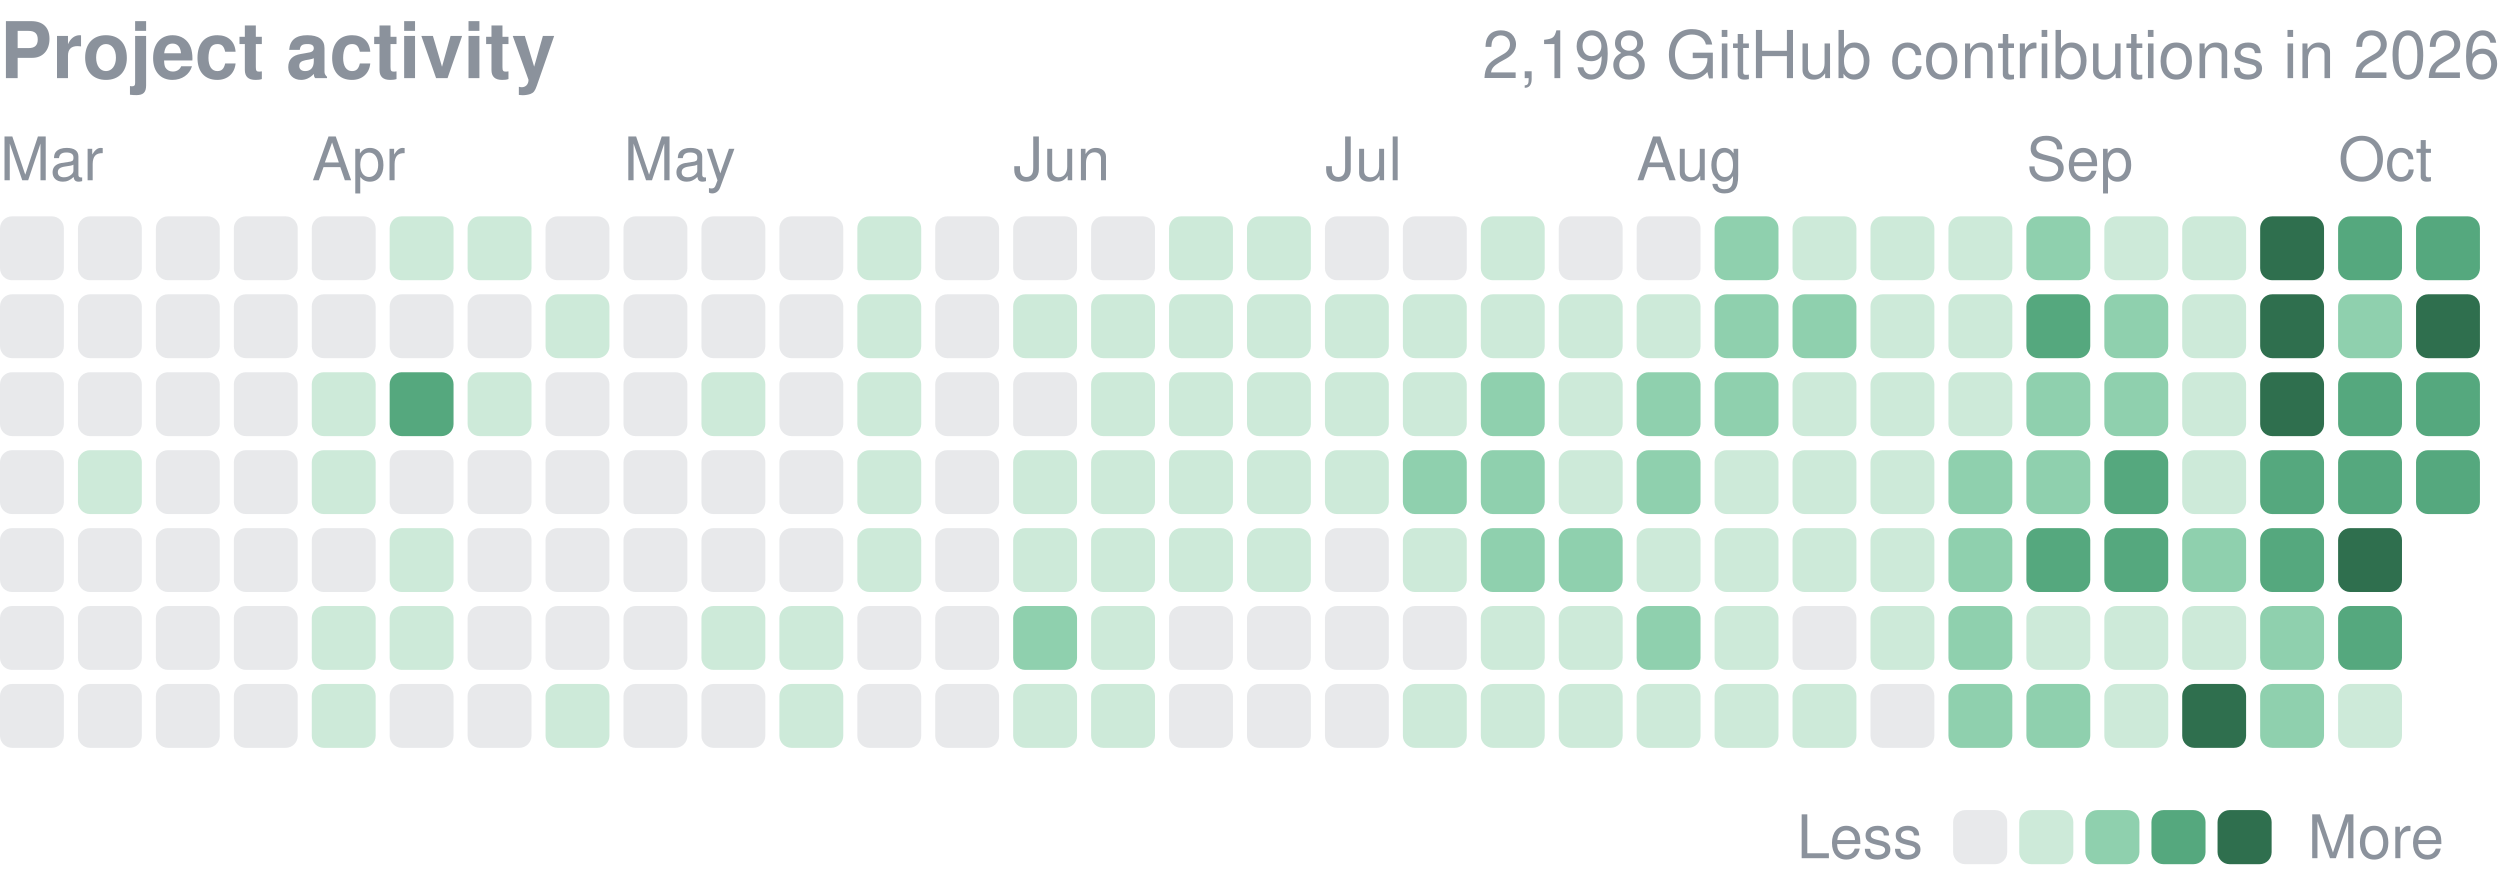
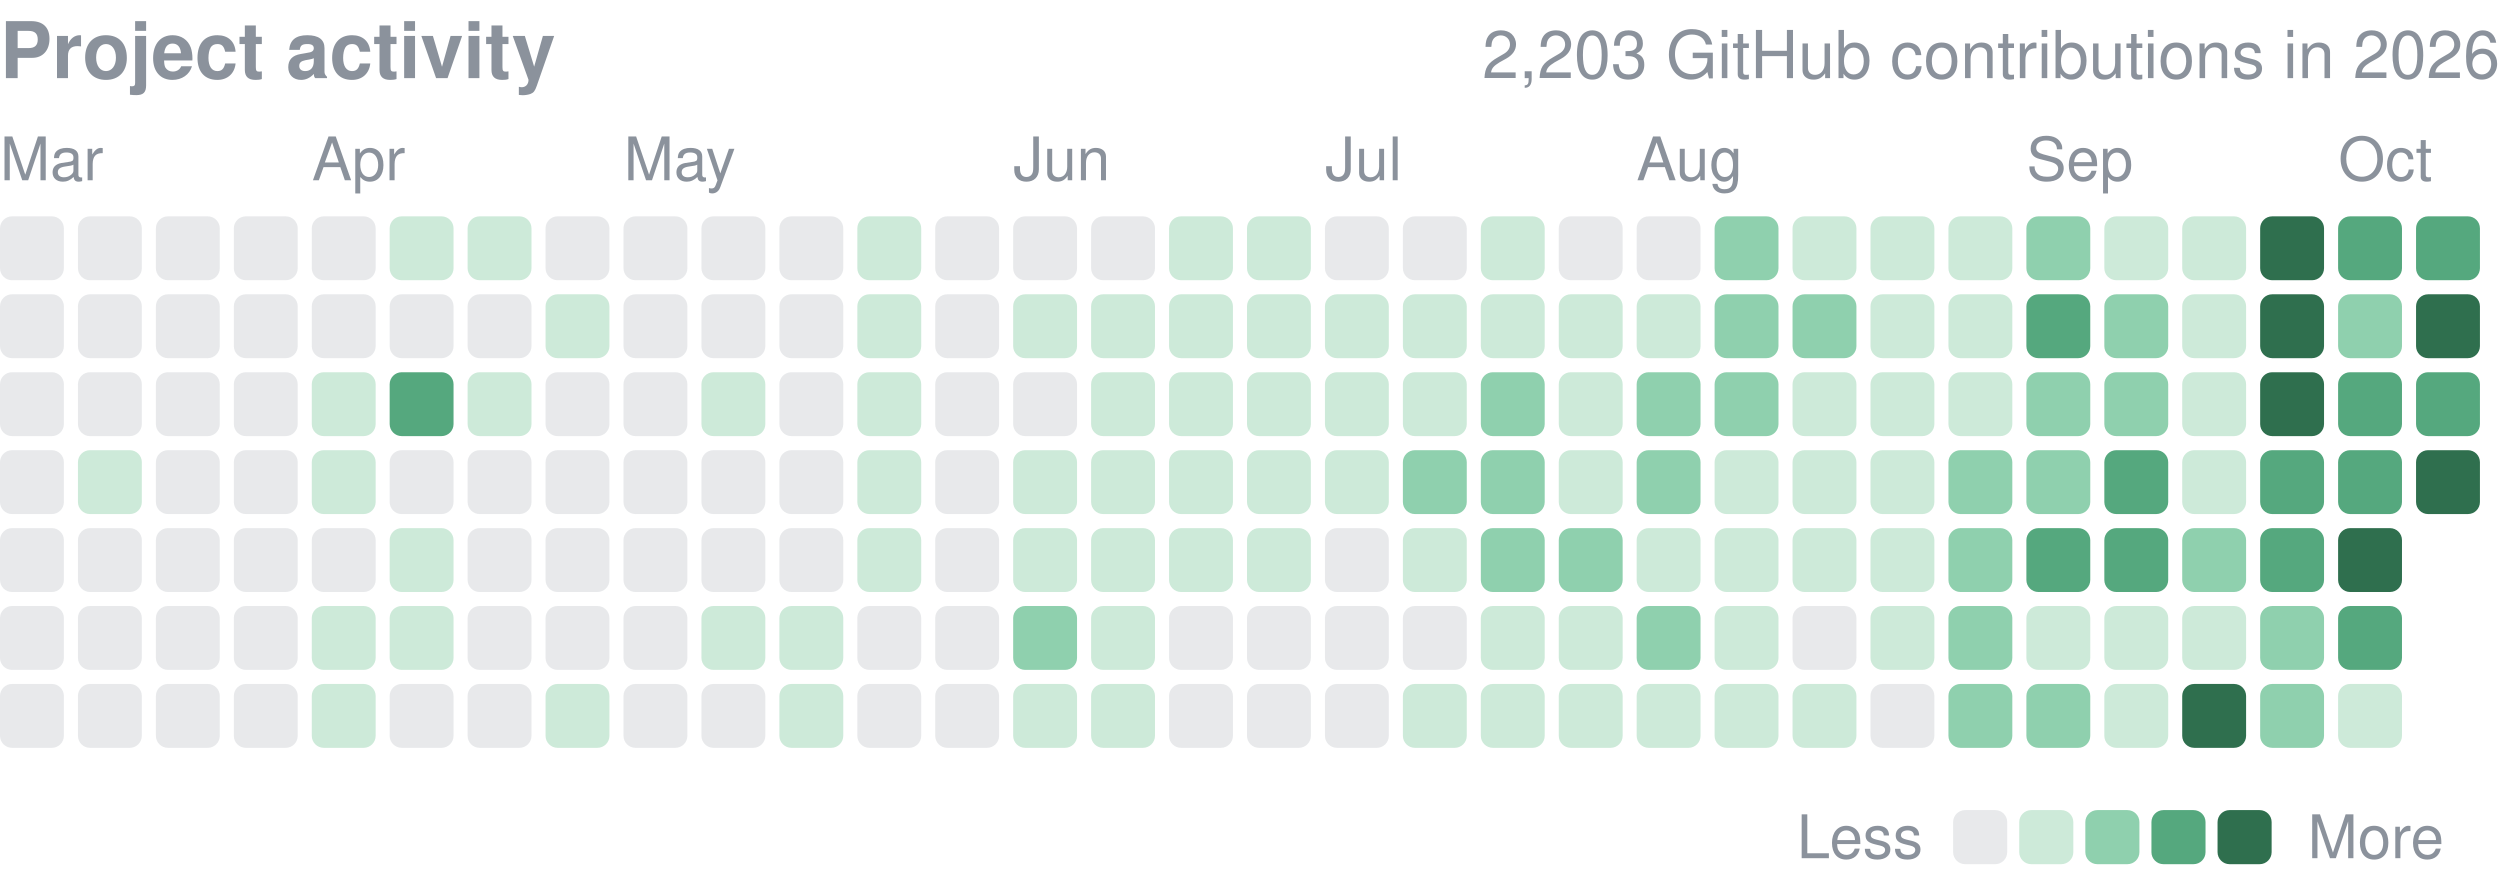
<svg xmlns="http://www.w3.org/2000/svg" width="416" height="149" viewBox="0 0 416 149" role="img" aria-label="yjinyoo GitHub contributions per day in 2026">
  <style>text{font-family:-apple-system,BlinkMacSystemFont,"Segoe UI",Helvetica,Arial,sans-serif}</style>
  <text x="0" y="13" font-size="13" font-weight="600" fill="#8b929c">Project activity</text>
-   <text x="416" y="13" font-size="11" fill="#8b929c" text-anchor="end">2,198 GitHub contributions in 2026</text>
+   <text x="416" y="13" font-size="11" fill="#8b929c" text-anchor="end">2,203 GitHub contributions in 2026</text>
  <text x="0.0" y="30" font-size="10" fill="#8b929c">Mar</text>
  <text x="51.9" y="30" font-size="10" fill="#8b929c">Apr</text>
  <text x="103.8" y="30" font-size="10" fill="#8b929c">May</text>
  <text x="168.6" y="30" font-size="10" fill="#8b929c">Jun</text>
  <text x="220.5" y="30" font-size="10" fill="#8b929c">Jul</text>
  <text x="272.3" y="30" font-size="10" fill="#8b929c">Aug</text>
  <text x="337.2" y="30" font-size="10" fill="#8b929c">Sep</text>
  <text x="389.1" y="30" font-size="10" fill="#8b929c">Oct</text>
  <rect x="0.00" y="36.00" width="10.63" height="10.63" rx="2.0" fill="#8b929c" opacity="0.2" />
  <rect x="0.00" y="48.97" width="10.63" height="10.63" rx="2.0" fill="#8b929c" opacity="0.2" />
  <rect x="0.00" y="61.94" width="10.63" height="10.63" rx="2.0" fill="#8b929c" opacity="0.2" />
  <rect x="0.00" y="74.91" width="10.63" height="10.63" rx="2.0" fill="#8b929c" opacity="0.2" />
  <rect x="0.00" y="87.88" width="10.63" height="10.63" rx="2.0" fill="#8b929c" opacity="0.2" />
  <rect x="0.00" y="100.84" width="10.63" height="10.63" rx="2.0" fill="#8b929c" opacity="0.2" />
  <rect x="0.00" y="113.81" width="10.63" height="10.63" rx="2.0" fill="#8b929c" opacity="0.2" />
  <rect x="12.97" y="36.00" width="10.63" height="10.63" rx="2.0" fill="#8b929c" opacity="0.2" />
  <rect x="12.97" y="48.97" width="10.63" height="10.63" rx="2.0" fill="#8b929c" opacity="0.2" />
  <rect x="12.97" y="61.94" width="10.63" height="10.63" rx="2.0" fill="#8b929c" opacity="0.2" />
  <rect x="12.97" y="74.91" width="10.63" height="10.63" rx="2.0" fill="#cdead9" />
  <rect x="12.97" y="87.88" width="10.63" height="10.63" rx="2.0" fill="#8b929c" opacity="0.2" />
  <rect x="12.97" y="100.84" width="10.63" height="10.63" rx="2.0" fill="#8b929c" opacity="0.2" />
  <rect x="12.97" y="113.81" width="10.63" height="10.63" rx="2.0" fill="#8b929c" opacity="0.2" />
  <rect x="25.94" y="36.00" width="10.63" height="10.63" rx="2.0" fill="#8b929c" opacity="0.2" />
  <rect x="25.94" y="48.97" width="10.63" height="10.63" rx="2.0" fill="#8b929c" opacity="0.2" />
  <rect x="25.94" y="61.94" width="10.63" height="10.63" rx="2.0" fill="#8b929c" opacity="0.2" />
  <rect x="25.94" y="74.91" width="10.63" height="10.63" rx="2.0" fill="#8b929c" opacity="0.2" />
  <rect x="25.94" y="87.88" width="10.63" height="10.63" rx="2.0" fill="#8b929c" opacity="0.2" />
  <rect x="25.94" y="100.84" width="10.63" height="10.63" rx="2.0" fill="#8b929c" opacity="0.2" />
  <rect x="25.94" y="113.81" width="10.63" height="10.63" rx="2.0" fill="#8b929c" opacity="0.2" />
  <rect x="38.91" y="36.00" width="10.63" height="10.63" rx="2.0" fill="#8b929c" opacity="0.2" />
  <rect x="38.91" y="48.97" width="10.63" height="10.63" rx="2.0" fill="#8b929c" opacity="0.2" />
  <rect x="38.91" y="61.94" width="10.63" height="10.63" rx="2.0" fill="#8b929c" opacity="0.2" />
  <rect x="38.91" y="74.91" width="10.63" height="10.63" rx="2.0" fill="#8b929c" opacity="0.2" />
  <rect x="38.91" y="87.88" width="10.63" height="10.63" rx="2.0" fill="#8b929c" opacity="0.2" />
  <rect x="38.91" y="100.84" width="10.63" height="10.63" rx="2.0" fill="#8b929c" opacity="0.2" />
  <rect x="38.91" y="113.81" width="10.63" height="10.63" rx="2.0" fill="#8b929c" opacity="0.2" />
  <rect x="51.88" y="36.00" width="10.63" height="10.63" rx="2.0" fill="#8b929c" opacity="0.2" />
  <rect x="51.88" y="48.97" width="10.63" height="10.63" rx="2.0" fill="#8b929c" opacity="0.2" />
  <rect x="51.88" y="61.94" width="10.63" height="10.63" rx="2.0" fill="#cdead9" />
  <rect x="51.88" y="74.91" width="10.63" height="10.63" rx="2.0" fill="#cdead9" />
  <rect x="51.88" y="87.88" width="10.63" height="10.63" rx="2.0" fill="#8b929c" opacity="0.2" />
  <rect x="51.88" y="100.84" width="10.63" height="10.63" rx="2.0" fill="#cdead9" />
  <rect x="51.88" y="113.81" width="10.63" height="10.63" rx="2.0" fill="#cdead9" />
  <rect x="64.84" y="36.00" width="10.63" height="10.63" rx="2.0" fill="#cdead9" />
  <rect x="64.84" y="48.97" width="10.63" height="10.63" rx="2.0" fill="#8b929c" opacity="0.2" />
  <rect x="64.84" y="61.94" width="10.63" height="10.63" rx="2.0" fill="#55a87e" />
  <rect x="64.84" y="74.91" width="10.63" height="10.63" rx="2.0" fill="#8b929c" opacity="0.2" />
  <rect x="64.84" y="87.88" width="10.63" height="10.63" rx="2.0" fill="#cdead9" />
  <rect x="64.84" y="100.84" width="10.63" height="10.63" rx="2.0" fill="#cdead9" />
  <rect x="64.84" y="113.81" width="10.63" height="10.63" rx="2.0" fill="#8b929c" opacity="0.2" />
  <rect x="77.81" y="36.00" width="10.63" height="10.63" rx="2.0" fill="#cdead9" />
  <rect x="77.81" y="48.97" width="10.63" height="10.63" rx="2.0" fill="#8b929c" opacity="0.2" />
  <rect x="77.81" y="61.94" width="10.63" height="10.63" rx="2.0" fill="#cdead9" />
  <rect x="77.81" y="74.91" width="10.63" height="10.63" rx="2.0" fill="#8b929c" opacity="0.2" />
  <rect x="77.81" y="87.88" width="10.63" height="10.63" rx="2.0" fill="#8b929c" opacity="0.2" />
  <rect x="77.81" y="100.84" width="10.63" height="10.63" rx="2.0" fill="#8b929c" opacity="0.2" />
  <rect x="77.81" y="113.81" width="10.63" height="10.63" rx="2.0" fill="#8b929c" opacity="0.2" />
  <rect x="90.78" y="36.00" width="10.63" height="10.63" rx="2.0" fill="#8b929c" opacity="0.2" />
  <rect x="90.78" y="48.97" width="10.63" height="10.63" rx="2.0" fill="#cdead9" />
  <rect x="90.78" y="61.94" width="10.63" height="10.63" rx="2.0" fill="#8b929c" opacity="0.2" />
  <rect x="90.78" y="74.91" width="10.63" height="10.63" rx="2.0" fill="#8b929c" opacity="0.2" />
  <rect x="90.78" y="87.88" width="10.63" height="10.63" rx="2.0" fill="#8b929c" opacity="0.2" />
  <rect x="90.78" y="100.84" width="10.63" height="10.63" rx="2.0" fill="#8b929c" opacity="0.2" />
  <rect x="90.78" y="113.81" width="10.63" height="10.63" rx="2.0" fill="#cdead9" />
  <rect x="103.75" y="36.00" width="10.63" height="10.63" rx="2.0" fill="#8b929c" opacity="0.2" />
  <rect x="103.75" y="48.97" width="10.63" height="10.63" rx="2.0" fill="#8b929c" opacity="0.2" />
  <rect x="103.75" y="61.94" width="10.63" height="10.63" rx="2.0" fill="#8b929c" opacity="0.2" />
  <rect x="103.75" y="74.91" width="10.63" height="10.63" rx="2.0" fill="#8b929c" opacity="0.2" />
  <rect x="103.75" y="87.88" width="10.63" height="10.63" rx="2.0" fill="#8b929c" opacity="0.2" />
  <rect x="103.75" y="100.84" width="10.63" height="10.63" rx="2.0" fill="#8b929c" opacity="0.2" />
  <rect x="103.75" y="113.81" width="10.63" height="10.63" rx="2.0" fill="#8b929c" opacity="0.2" />
  <rect x="116.72" y="36.00" width="10.63" height="10.63" rx="2.0" fill="#8b929c" opacity="0.2" />
  <rect x="116.72" y="48.97" width="10.63" height="10.63" rx="2.0" fill="#8b929c" opacity="0.2" />
  <rect x="116.72" y="61.94" width="10.63" height="10.63" rx="2.0" fill="#cdead9" />
  <rect x="116.72" y="74.91" width="10.63" height="10.63" rx="2.0" fill="#8b929c" opacity="0.2" />
  <rect x="116.72" y="87.88" width="10.63" height="10.63" rx="2.0" fill="#8b929c" opacity="0.2" />
  <rect x="116.72" y="100.84" width="10.63" height="10.63" rx="2.0" fill="#cdead9" />
  <rect x="116.72" y="113.81" width="10.63" height="10.63" rx="2.0" fill="#8b929c" opacity="0.2" />
  <rect x="129.69" y="36.00" width="10.63" height="10.63" rx="2.0" fill="#8b929c" opacity="0.2" />
  <rect x="129.69" y="48.97" width="10.63" height="10.63" rx="2.0" fill="#8b929c" opacity="0.2" />
  <rect x="129.69" y="61.94" width="10.63" height="10.63" rx="2.0" fill="#8b929c" opacity="0.2" />
  <rect x="129.69" y="74.91" width="10.63" height="10.63" rx="2.0" fill="#8b929c" opacity="0.2" />
  <rect x="129.69" y="87.88" width="10.63" height="10.63" rx="2.0" fill="#8b929c" opacity="0.2" />
  <rect x="129.69" y="100.84" width="10.63" height="10.63" rx="2.0" fill="#cdead9" />
  <rect x="129.69" y="113.81" width="10.63" height="10.63" rx="2.0" fill="#cdead9" />
  <rect x="142.66" y="36.00" width="10.63" height="10.63" rx="2.0" fill="#cdead9" />
  <rect x="142.66" y="48.97" width="10.63" height="10.63" rx="2.0" fill="#cdead9" />
  <rect x="142.66" y="61.94" width="10.63" height="10.63" rx="2.0" fill="#cdead9" />
  <rect x="142.66" y="74.91" width="10.63" height="10.63" rx="2.0" fill="#cdead9" />
  <rect x="142.66" y="87.88" width="10.63" height="10.63" rx="2.0" fill="#cdead9" />
  <rect x="142.66" y="100.84" width="10.63" height="10.63" rx="2.0" fill="#8b929c" opacity="0.2" />
  <rect x="142.66" y="113.81" width="10.63" height="10.63" rx="2.0" fill="#8b929c" opacity="0.2" />
  <rect x="155.62" y="36.00" width="10.63" height="10.63" rx="2.0" fill="#8b929c" opacity="0.2" />
  <rect x="155.62" y="48.97" width="10.63" height="10.63" rx="2.0" fill="#8b929c" opacity="0.2" />
  <rect x="155.62" y="61.94" width="10.63" height="10.63" rx="2.0" fill="#8b929c" opacity="0.2" />
  <rect x="155.62" y="74.91" width="10.63" height="10.63" rx="2.0" fill="#8b929c" opacity="0.2" />
  <rect x="155.62" y="87.88" width="10.63" height="10.63" rx="2.0" fill="#8b929c" opacity="0.2" />
  <rect x="155.62" y="100.84" width="10.63" height="10.63" rx="2.0" fill="#8b929c" opacity="0.2" />
  <rect x="155.62" y="113.81" width="10.63" height="10.63" rx="2.0" fill="#8b929c" opacity="0.2" />
  <rect x="168.59" y="36.00" width="10.63" height="10.63" rx="2.0" fill="#8b929c" opacity="0.2" />
  <rect x="168.59" y="48.97" width="10.63" height="10.63" rx="2.0" fill="#cdead9" />
  <rect x="168.59" y="61.94" width="10.63" height="10.63" rx="2.0" fill="#8b929c" opacity="0.2" />
  <rect x="168.59" y="74.91" width="10.63" height="10.63" rx="2.0" fill="#cdead9" />
  <rect x="168.59" y="87.88" width="10.63" height="10.63" rx="2.0" fill="#cdead9" />
  <rect x="168.59" y="100.84" width="10.63" height="10.63" rx="2.0" fill="#8fd0ae" />
  <rect x="168.59" y="113.81" width="10.63" height="10.63" rx="2.0" fill="#cdead9" />
  <rect x="181.56" y="36.00" width="10.63" height="10.63" rx="2.0" fill="#8b929c" opacity="0.2" />
  <rect x="181.56" y="48.97" width="10.63" height="10.63" rx="2.0" fill="#cdead9" />
  <rect x="181.56" y="61.94" width="10.63" height="10.63" rx="2.0" fill="#cdead9" />
  <rect x="181.56" y="74.91" width="10.63" height="10.63" rx="2.0" fill="#cdead9" />
  <rect x="181.56" y="87.88" width="10.63" height="10.63" rx="2.0" fill="#cdead9" />
  <rect x="181.56" y="100.84" width="10.63" height="10.63" rx="2.0" fill="#cdead9" />
  <rect x="181.56" y="113.81" width="10.63" height="10.63" rx="2.0" fill="#cdead9" />
  <rect x="194.53" y="36.00" width="10.63" height="10.63" rx="2.0" fill="#cdead9" />
  <rect x="194.53" y="48.97" width="10.63" height="10.63" rx="2.0" fill="#cdead9" />
  <rect x="194.53" y="61.94" width="10.63" height="10.63" rx="2.0" fill="#cdead9" />
  <rect x="194.53" y="74.91" width="10.63" height="10.63" rx="2.0" fill="#cdead9" />
  <rect x="194.53" y="87.88" width="10.63" height="10.63" rx="2.0" fill="#cdead9" />
  <rect x="194.53" y="100.84" width="10.63" height="10.63" rx="2.0" fill="#8b929c" opacity="0.2" />
  <rect x="194.53" y="113.81" width="10.63" height="10.63" rx="2.0" fill="#8b929c" opacity="0.2" />
  <rect x="207.50" y="36.00" width="10.63" height="10.63" rx="2.0" fill="#cdead9" />
  <rect x="207.50" y="48.97" width="10.63" height="10.63" rx="2.0" fill="#cdead9" />
  <rect x="207.50" y="61.94" width="10.63" height="10.63" rx="2.0" fill="#cdead9" />
  <rect x="207.50" y="74.91" width="10.63" height="10.63" rx="2.0" fill="#cdead9" />
  <rect x="207.50" y="87.88" width="10.63" height="10.63" rx="2.0" fill="#cdead9" />
  <rect x="207.50" y="100.84" width="10.63" height="10.63" rx="2.0" fill="#8b929c" opacity="0.2" />
  <rect x="207.50" y="113.81" width="10.63" height="10.63" rx="2.0" fill="#8b929c" opacity="0.2" />
  <rect x="220.47" y="36.00" width="10.63" height="10.63" rx="2.0" fill="#8b929c" opacity="0.2" />
  <rect x="220.47" y="48.97" width="10.63" height="10.63" rx="2.0" fill="#cdead9" />
  <rect x="220.47" y="61.94" width="10.63" height="10.63" rx="2.0" fill="#cdead9" />
  <rect x="220.47" y="74.91" width="10.63" height="10.63" rx="2.0" fill="#cdead9" />
  <rect x="220.47" y="87.88" width="10.63" height="10.63" rx="2.0" fill="#8b929c" opacity="0.2" />
  <rect x="220.47" y="100.84" width="10.63" height="10.63" rx="2.0" fill="#8b929c" opacity="0.2" />
  <rect x="220.47" y="113.81" width="10.63" height="10.63" rx="2.0" fill="#8b929c" opacity="0.2" />
  <rect x="233.44" y="36.00" width="10.63" height="10.63" rx="2.0" fill="#8b929c" opacity="0.2" />
  <rect x="233.44" y="48.97" width="10.63" height="10.63" rx="2.0" fill="#cdead9" />
  <rect x="233.44" y="61.94" width="10.63" height="10.63" rx="2.0" fill="#cdead9" />
  <rect x="233.44" y="74.91" width="10.63" height="10.63" rx="2.0" fill="#8fd0ae" />
  <rect x="233.44" y="87.88" width="10.63" height="10.63" rx="2.0" fill="#cdead9" />
  <rect x="233.44" y="100.84" width="10.63" height="10.63" rx="2.0" fill="#8b929c" opacity="0.2" />
  <rect x="233.44" y="113.81" width="10.63" height="10.63" rx="2.0" fill="#cdead9" />
  <rect x="246.41" y="36.00" width="10.63" height="10.63" rx="2.0" fill="#cdead9" />
  <rect x="246.41" y="48.97" width="10.63" height="10.63" rx="2.0" fill="#cdead9" />
  <rect x="246.41" y="61.94" width="10.63" height="10.63" rx="2.0" fill="#8fd0ae" />
  <rect x="246.41" y="74.91" width="10.63" height="10.63" rx="2.0" fill="#8fd0ae" />
  <rect x="246.41" y="87.88" width="10.63" height="10.63" rx="2.0" fill="#8fd0ae" />
  <rect x="246.41" y="100.84" width="10.63" height="10.63" rx="2.0" fill="#cdead9" />
  <rect x="246.41" y="113.81" width="10.63" height="10.63" rx="2.0" fill="#cdead9" />
  <rect x="259.38" y="36.00" width="10.63" height="10.63" rx="2.0" fill="#8b929c" opacity="0.2" />
  <rect x="259.38" y="48.97" width="10.63" height="10.63" rx="2.0" fill="#cdead9" />
  <rect x="259.38" y="61.94" width="10.63" height="10.63" rx="2.0" fill="#cdead9" />
  <rect x="259.38" y="74.91" width="10.63" height="10.63" rx="2.0" fill="#cdead9" />
  <rect x="259.38" y="87.88" width="10.63" height="10.63" rx="2.0" fill="#8fd0ae" />
  <rect x="259.38" y="100.84" width="10.63" height="10.63" rx="2.0" fill="#cdead9" />
  <rect x="259.38" y="113.81" width="10.63" height="10.63" rx="2.0" fill="#cdead9" />
  <rect x="272.34" y="36.00" width="10.63" height="10.63" rx="2.0" fill="#8b929c" opacity="0.2" />
  <rect x="272.34" y="48.97" width="10.63" height="10.63" rx="2.0" fill="#cdead9" />
  <rect x="272.34" y="61.94" width="10.63" height="10.63" rx="2.0" fill="#8fd0ae" />
  <rect x="272.34" y="74.91" width="10.63" height="10.63" rx="2.0" fill="#8fd0ae" />
  <rect x="272.34" y="87.88" width="10.63" height="10.63" rx="2.0" fill="#cdead9" />
  <rect x="272.34" y="100.84" width="10.63" height="10.63" rx="2.0" fill="#8fd0ae" />
  <rect x="272.34" y="113.81" width="10.63" height="10.63" rx="2.0" fill="#cdead9" />
  <rect x="285.31" y="36.00" width="10.63" height="10.63" rx="2.0" fill="#8fd0ae" />
  <rect x="285.31" y="48.97" width="10.63" height="10.63" rx="2.0" fill="#8fd0ae" />
  <rect x="285.31" y="61.94" width="10.63" height="10.63" rx="2.0" fill="#8fd0ae" />
  <rect x="285.31" y="74.91" width="10.63" height="10.63" rx="2.0" fill="#cdead9" />
  <rect x="285.31" y="87.88" width="10.63" height="10.63" rx="2.0" fill="#cdead9" />
  <rect x="285.31" y="100.84" width="10.63" height="10.63" rx="2.0" fill="#cdead9" />
  <rect x="285.31" y="113.81" width="10.63" height="10.63" rx="2.0" fill="#cdead9" />
  <rect x="298.28" y="36.00" width="10.63" height="10.63" rx="2.0" fill="#cdead9" />
  <rect x="298.28" y="48.97" width="10.63" height="10.63" rx="2.0" fill="#8fd0ae" />
  <rect x="298.28" y="61.94" width="10.63" height="10.63" rx="2.0" fill="#cdead9" />
  <rect x="298.28" y="74.91" width="10.63" height="10.63" rx="2.0" fill="#cdead9" />
  <rect x="298.28" y="87.88" width="10.63" height="10.63" rx="2.0" fill="#cdead9" />
  <rect x="298.28" y="100.84" width="10.63" height="10.63" rx="2.0" fill="#8b929c" opacity="0.2" />
  <rect x="298.28" y="113.81" width="10.63" height="10.63" rx="2.0" fill="#cdead9" />
  <rect x="311.25" y="36.00" width="10.63" height="10.63" rx="2.0" fill="#cdead9" />
  <rect x="311.25" y="48.97" width="10.63" height="10.63" rx="2.0" fill="#cdead9" />
  <rect x="311.25" y="61.94" width="10.63" height="10.63" rx="2.0" fill="#cdead9" />
  <rect x="311.25" y="74.91" width="10.63" height="10.63" rx="2.0" fill="#cdead9" />
  <rect x="311.25" y="87.88" width="10.63" height="10.63" rx="2.0" fill="#cdead9" />
  <rect x="311.25" y="100.84" width="10.63" height="10.63" rx="2.0" fill="#cdead9" />
  <rect x="311.25" y="113.81" width="10.63" height="10.63" rx="2.0" fill="#8b929c" opacity="0.2" />
  <rect x="324.22" y="36.00" width="10.63" height="10.63" rx="2.0" fill="#cdead9" />
  <rect x="324.22" y="48.97" width="10.63" height="10.63" rx="2.0" fill="#cdead9" />
  <rect x="324.22" y="61.94" width="10.63" height="10.63" rx="2.0" fill="#cdead9" />
  <rect x="324.22" y="74.91" width="10.63" height="10.63" rx="2.0" fill="#8fd0ae" />
  <rect x="324.22" y="87.88" width="10.63" height="10.63" rx="2.0" fill="#8fd0ae" />
  <rect x="324.22" y="100.84" width="10.63" height="10.63" rx="2.0" fill="#8fd0ae" />
  <rect x="324.22" y="113.81" width="10.63" height="10.63" rx="2.0" fill="#8fd0ae" />
  <rect x="337.19" y="36.00" width="10.63" height="10.63" rx="2.0" fill="#8fd0ae" />
  <rect x="337.19" y="48.97" width="10.63" height="10.63" rx="2.0" fill="#55a87e" />
  <rect x="337.19" y="61.94" width="10.63" height="10.63" rx="2.0" fill="#8fd0ae" />
  <rect x="337.19" y="74.91" width="10.63" height="10.63" rx="2.0" fill="#8fd0ae" />
  <rect x="337.19" y="87.88" width="10.63" height="10.63" rx="2.0" fill="#55a87e" />
  <rect x="337.19" y="100.84" width="10.63" height="10.63" rx="2.0" fill="#cdead9" />
  <rect x="337.19" y="113.81" width="10.63" height="10.63" rx="2.0" fill="#8fd0ae" />
  <rect x="350.16" y="36.00" width="10.63" height="10.63" rx="2.0" fill="#cdead9" />
  <rect x="350.16" y="48.97" width="10.63" height="10.63" rx="2.0" fill="#8fd0ae" />
  <rect x="350.16" y="61.94" width="10.63" height="10.63" rx="2.0" fill="#8fd0ae" />
  <rect x="350.16" y="74.91" width="10.63" height="10.63" rx="2.0" fill="#55a87e" />
  <rect x="350.16" y="87.88" width="10.63" height="10.63" rx="2.0" fill="#55a87e" />
  <rect x="350.16" y="100.84" width="10.63" height="10.63" rx="2.0" fill="#cdead9" />
  <rect x="350.16" y="113.81" width="10.63" height="10.63" rx="2.0" fill="#cdead9" />
  <rect x="363.12" y="36.00" width="10.63" height="10.63" rx="2.0" fill="#cdead9" />
  <rect x="363.12" y="48.97" width="10.63" height="10.63" rx="2.0" fill="#cdead9" />
  <rect x="363.12" y="61.94" width="10.63" height="10.63" rx="2.0" fill="#cdead9" />
  <rect x="363.12" y="74.91" width="10.63" height="10.63" rx="2.0" fill="#cdead9" />
  <rect x="363.12" y="87.88" width="10.63" height="10.63" rx="2.0" fill="#8fd0ae" />
  <rect x="363.12" y="100.84" width="10.63" height="10.63" rx="2.0" fill="#cdead9" />
  <rect x="363.12" y="113.81" width="10.63" height="10.63" rx="2.0" fill="#2f6f4e" />
  <rect x="376.09" y="36.00" width="10.63" height="10.63" rx="2.0" fill="#2f6f4e" />
  <rect x="376.09" y="48.97" width="10.63" height="10.63" rx="2.0" fill="#2f6f4e" />
  <rect x="376.09" y="61.94" width="10.63" height="10.63" rx="2.0" fill="#2f6f4e" />
  <rect x="376.09" y="74.91" width="10.63" height="10.63" rx="2.0" fill="#55a87e" />
  <rect x="376.09" y="87.88" width="10.63" height="10.63" rx="2.0" fill="#55a87e" />
  <rect x="376.09" y="100.84" width="10.63" height="10.63" rx="2.0" fill="#8fd0ae" />
  <rect x="376.09" y="113.81" width="10.63" height="10.63" rx="2.0" fill="#8fd0ae" />
  <rect x="389.06" y="36.00" width="10.63" height="10.63" rx="2.0" fill="#55a87e" />
  <rect x="389.06" y="48.97" width="10.63" height="10.63" rx="2.0" fill="#8fd0ae" />
  <rect x="389.06" y="61.94" width="10.63" height="10.63" rx="2.0" fill="#55a87e" />
  <rect x="389.06" y="74.91" width="10.63" height="10.63" rx="2.0" fill="#55a87e" />
  <rect x="389.06" y="87.88" width="10.63" height="10.63" rx="2.0" fill="#2f6f4e" />
  <rect x="389.06" y="100.84" width="10.63" height="10.63" rx="2.0" fill="#55a87e" />
  <rect x="389.06" y="113.81" width="10.63" height="10.63" rx="2.0" fill="#cdead9" />
  <rect x="402.03" y="36.00" width="10.63" height="10.63" rx="2.0" fill="#55a87e" />
  <rect x="402.03" y="48.97" width="10.63" height="10.63" rx="2.0" fill="#2f6f4e" />
  <rect x="402.03" y="61.94" width="10.63" height="10.63" rx="2.0" fill="#55a87e" />
-   <rect x="402.03" y="74.91" width="10.63" height="10.63" rx="2.0" fill="#55a87e" />
+   <rect x="402.03" y="74.91" width="10.63" height="10.63" rx="2.0" fill="#2f6f4e" />
  <text x="299" y="142.8" font-size="10" fill="#8b929c">Less</text>
  <rect x="325" y="134.8" width="9" height="9" rx="2.0" fill="#8b929c" opacity="0.2" />
  <rect x="336.0" y="134.8" width="9" height="9" rx="2.0" fill="#cdead9" />
  <rect x="347.0" y="134.8" width="9" height="9" rx="2.0" fill="#8fd0ae" />
  <rect x="358.0" y="134.8" width="9" height="9" rx="2.0" fill="#55a87e" />
  <rect x="369.0" y="134.8" width="9" height="9" rx="2.0" fill="#2f6f4e" />
  <text x="384.0" y="142.8" font-size="10" fill="#8b929c">More</text>
</svg>
